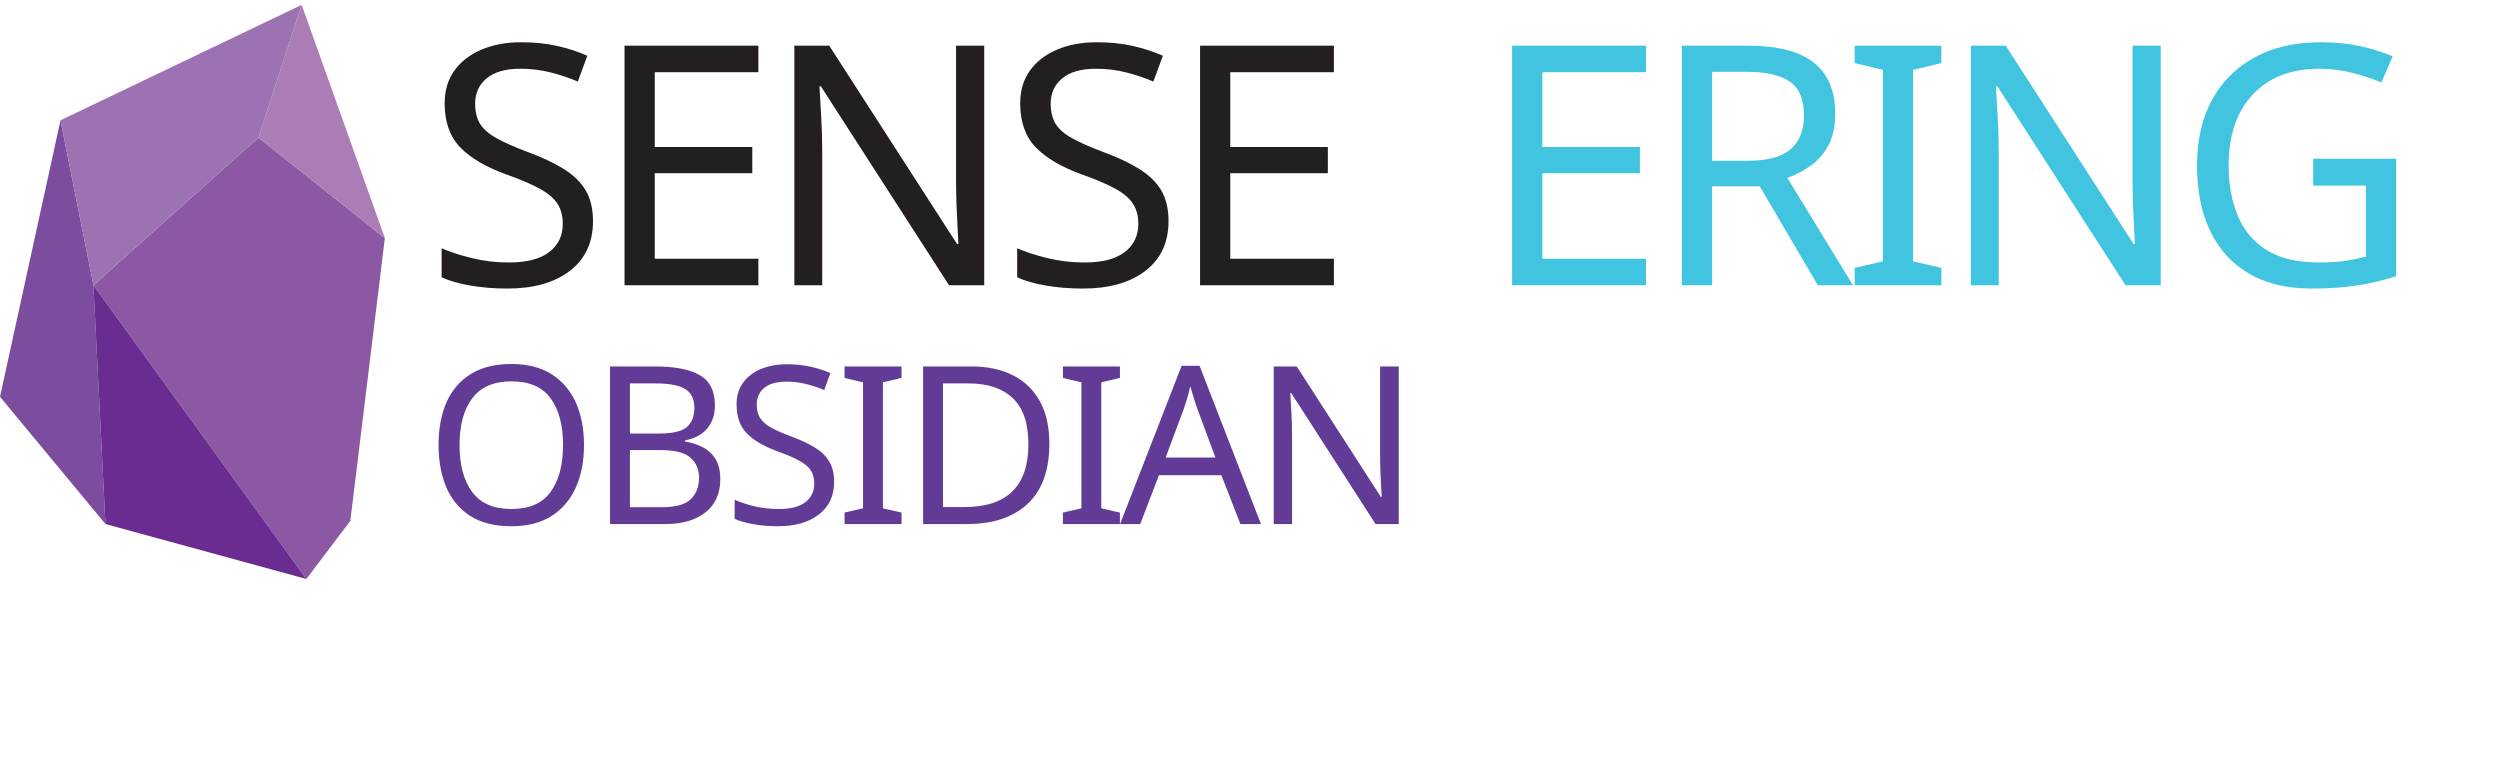
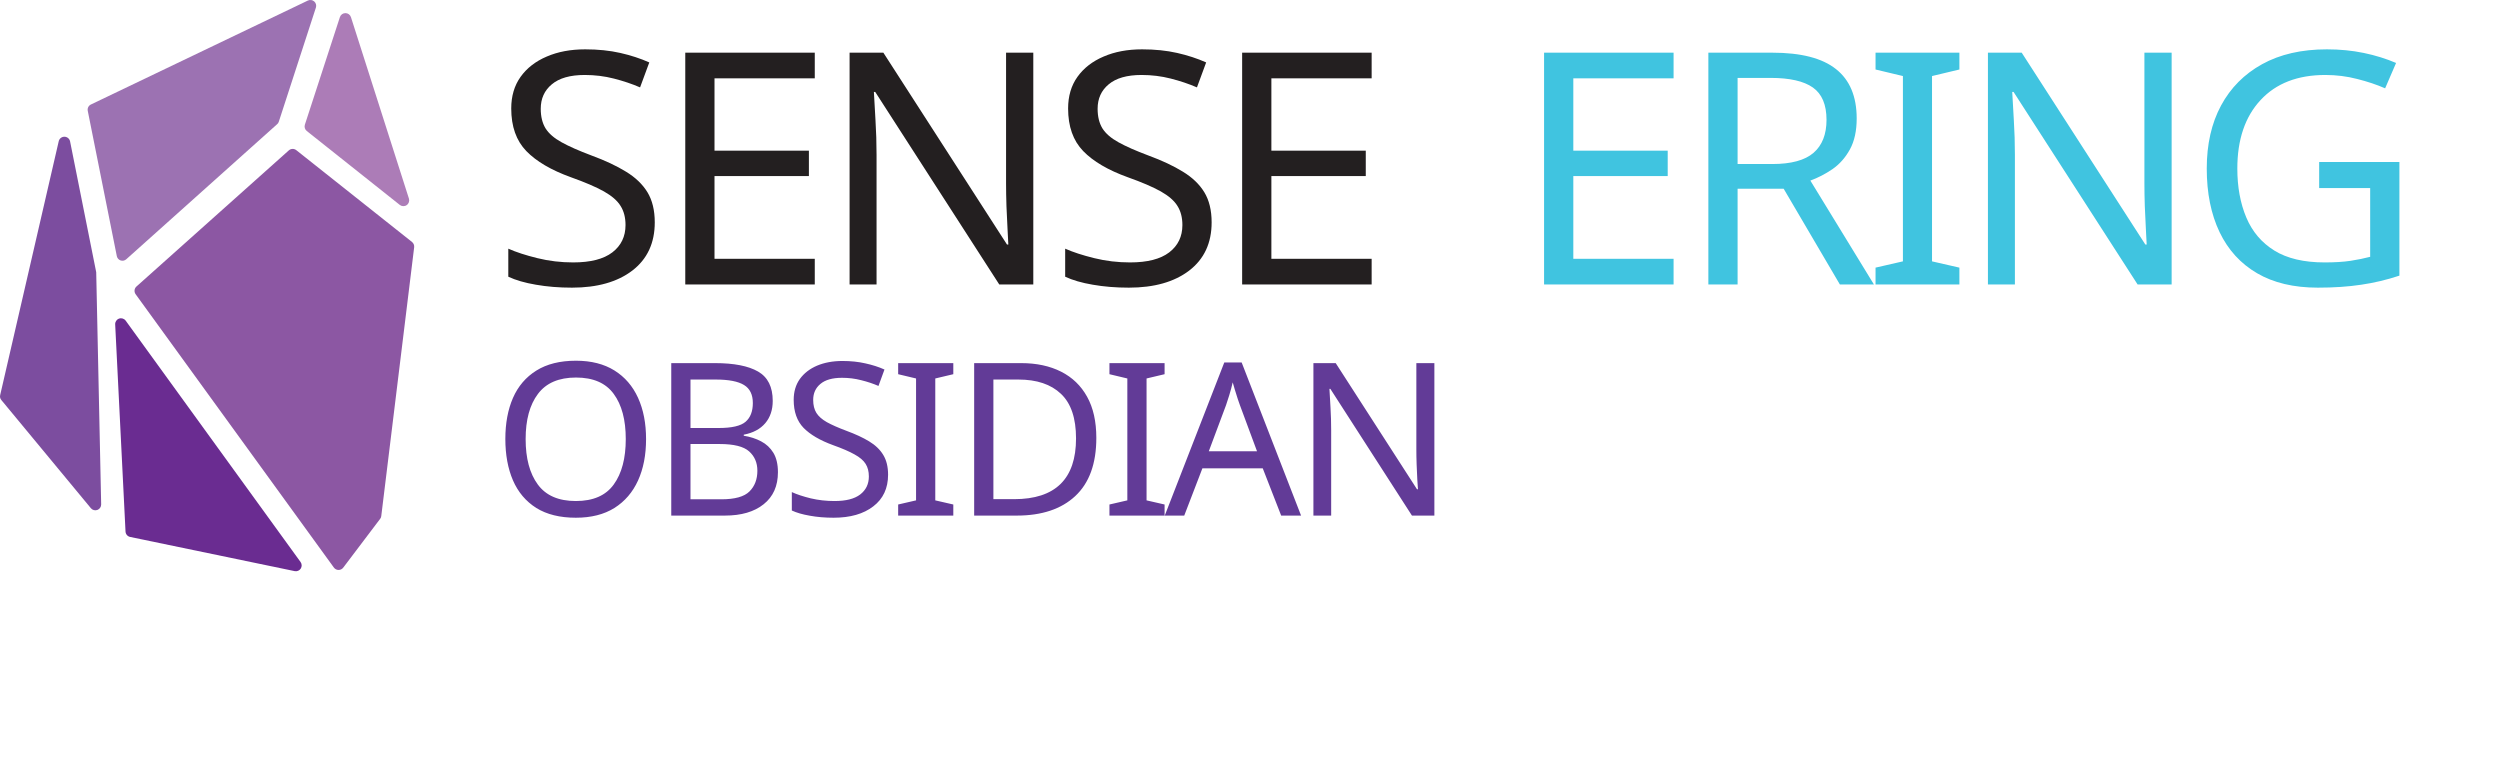
- <svg xmlns="http://www.w3.org/2000/svg" id="Layer_1" data-name="Layer 1" viewBox="0 0 283.09 87.82">
+ <svg xmlns="http://www.w3.org/2000/svg" id="Layer_1" data-name="Layer 1" viewBox="0 0 292.58 88.81">
  <defs>
    <style>.cls-1{fill:#7c4d9f;}.cls-2{fill:#8c57a3;}.cls-3{fill:#6a2c91;}.cls-4{fill:#ac7cb7;}.cls-5{fill:#9c72b2;}.cls-6{font-size:38px;fill:#231f20;font-family:Montserrat-Medium, Montserrat;font-weight:500;letter-spacing:-0.05em;}.cls-7{fill:#40c4e0;}.cls-8{font-size:25px;fill:#623b97;font-family:Montserrat-Light, Montserrat;font-weight:300;letter-spacing:-0.04em;}</style>
  </defs>
-   <path class="cls-1" d="M80.05,189.29a3.7,3.7,0,0,1,.07.57l1.34,26.75L69.52,202.2l6.85-31.31Z" transform="translate(-69.52 -157.27)" />
-   <polygon class="cls-2" points="29.26 15.58 10.58 32.3 34.69 65.56 39.67 58.98 43.58 26.96 29.26 15.58" />
-   <polygon class="cls-3" points="10.58 32.3 34.69 65.56 11.94 59.34 10.58 32.3" />
-   <polygon class="cls-4" points="34.16 0.55 43.58 26.96 29.26 15.58 34.16 0.55" />
-   <polygon class="cls-5" points="34.16 0.55 6.85 13.62 10.58 32.3 29.26 15.58 34.16 0.55" />
-   <text class="cls-6" transform="translate(48.07 32.3)">SENSE<tspan class="cls-7" x="119.47" y="0">ERING</tspan>
+   <path class="cls-1" d="M71.29,188.14c0,.19,0-.19,0,0l.58,27.17a.68.68,0,0,1-1.2.45L60.19,203.1a.64.64,0,0,1-.14-.58l6.85-29.7a.68.68,0,0,1,1.33,0Z" transform="translate(-60.03 -156.28)" />
+   <path class="cls-2" d="M93.83,173.88,76,189.81a.68.68,0,0,0-.1.9l23.21,32a.68.68,0,0,0,1.09,0l4.32-5.71a.61.61,0,0,0,.13-.32l3.85-31.46a.69.69,0,0,0-.25-.62L94.7,173.85A.68.68,0,0,0,93.83,173.88Z" transform="translate(-60.03 -156.28)" />
+   <path class="cls-3" d="M74.74,193.81l20.47,28.25a.68.68,0,0,1-.69,1.06l-19.26-4a.68.68,0,0,1-.54-.63l-1.21-24.24A.68.68,0,0,1,74.74,193.81Z" transform="translate(-60.03 -156.28)" />
+   <path class="cls-4" d="M101.1,158.28l6.79,21.25a.68.68,0,0,1-1.06.74l-10.9-8.66a.68.68,0,0,1-.22-.74l4.1-12.59A.68.68,0,0,1,101.1,158.28Z" transform="translate(-60.03 -156.28)" />
+   <path class="cls-5" d="M96.07,156.34l-25.4,12.17a.67.67,0,0,0-.37.74l3.4,17a.67.67,0,0,0,1.11.37l17.66-15.81a.61.61,0,0,0,.19-.29L97,157.17A.68.68,0,0,0,96.07,156.34Z" transform="translate(-60.03 -156.28)" />
+   <text class="cls-6" transform="translate(57.55 33.29)">SENSE<tspan class="cls-7" x="119.47" y="0">ERING</tspan>
  </text>
-   <text class="cls-8" transform="translate(48.13 59.34)">OBSIDIAN</text>
+   <text class="cls-8" transform="translate(57.61 60.34)">OBSIDIAN</text>
</svg>
